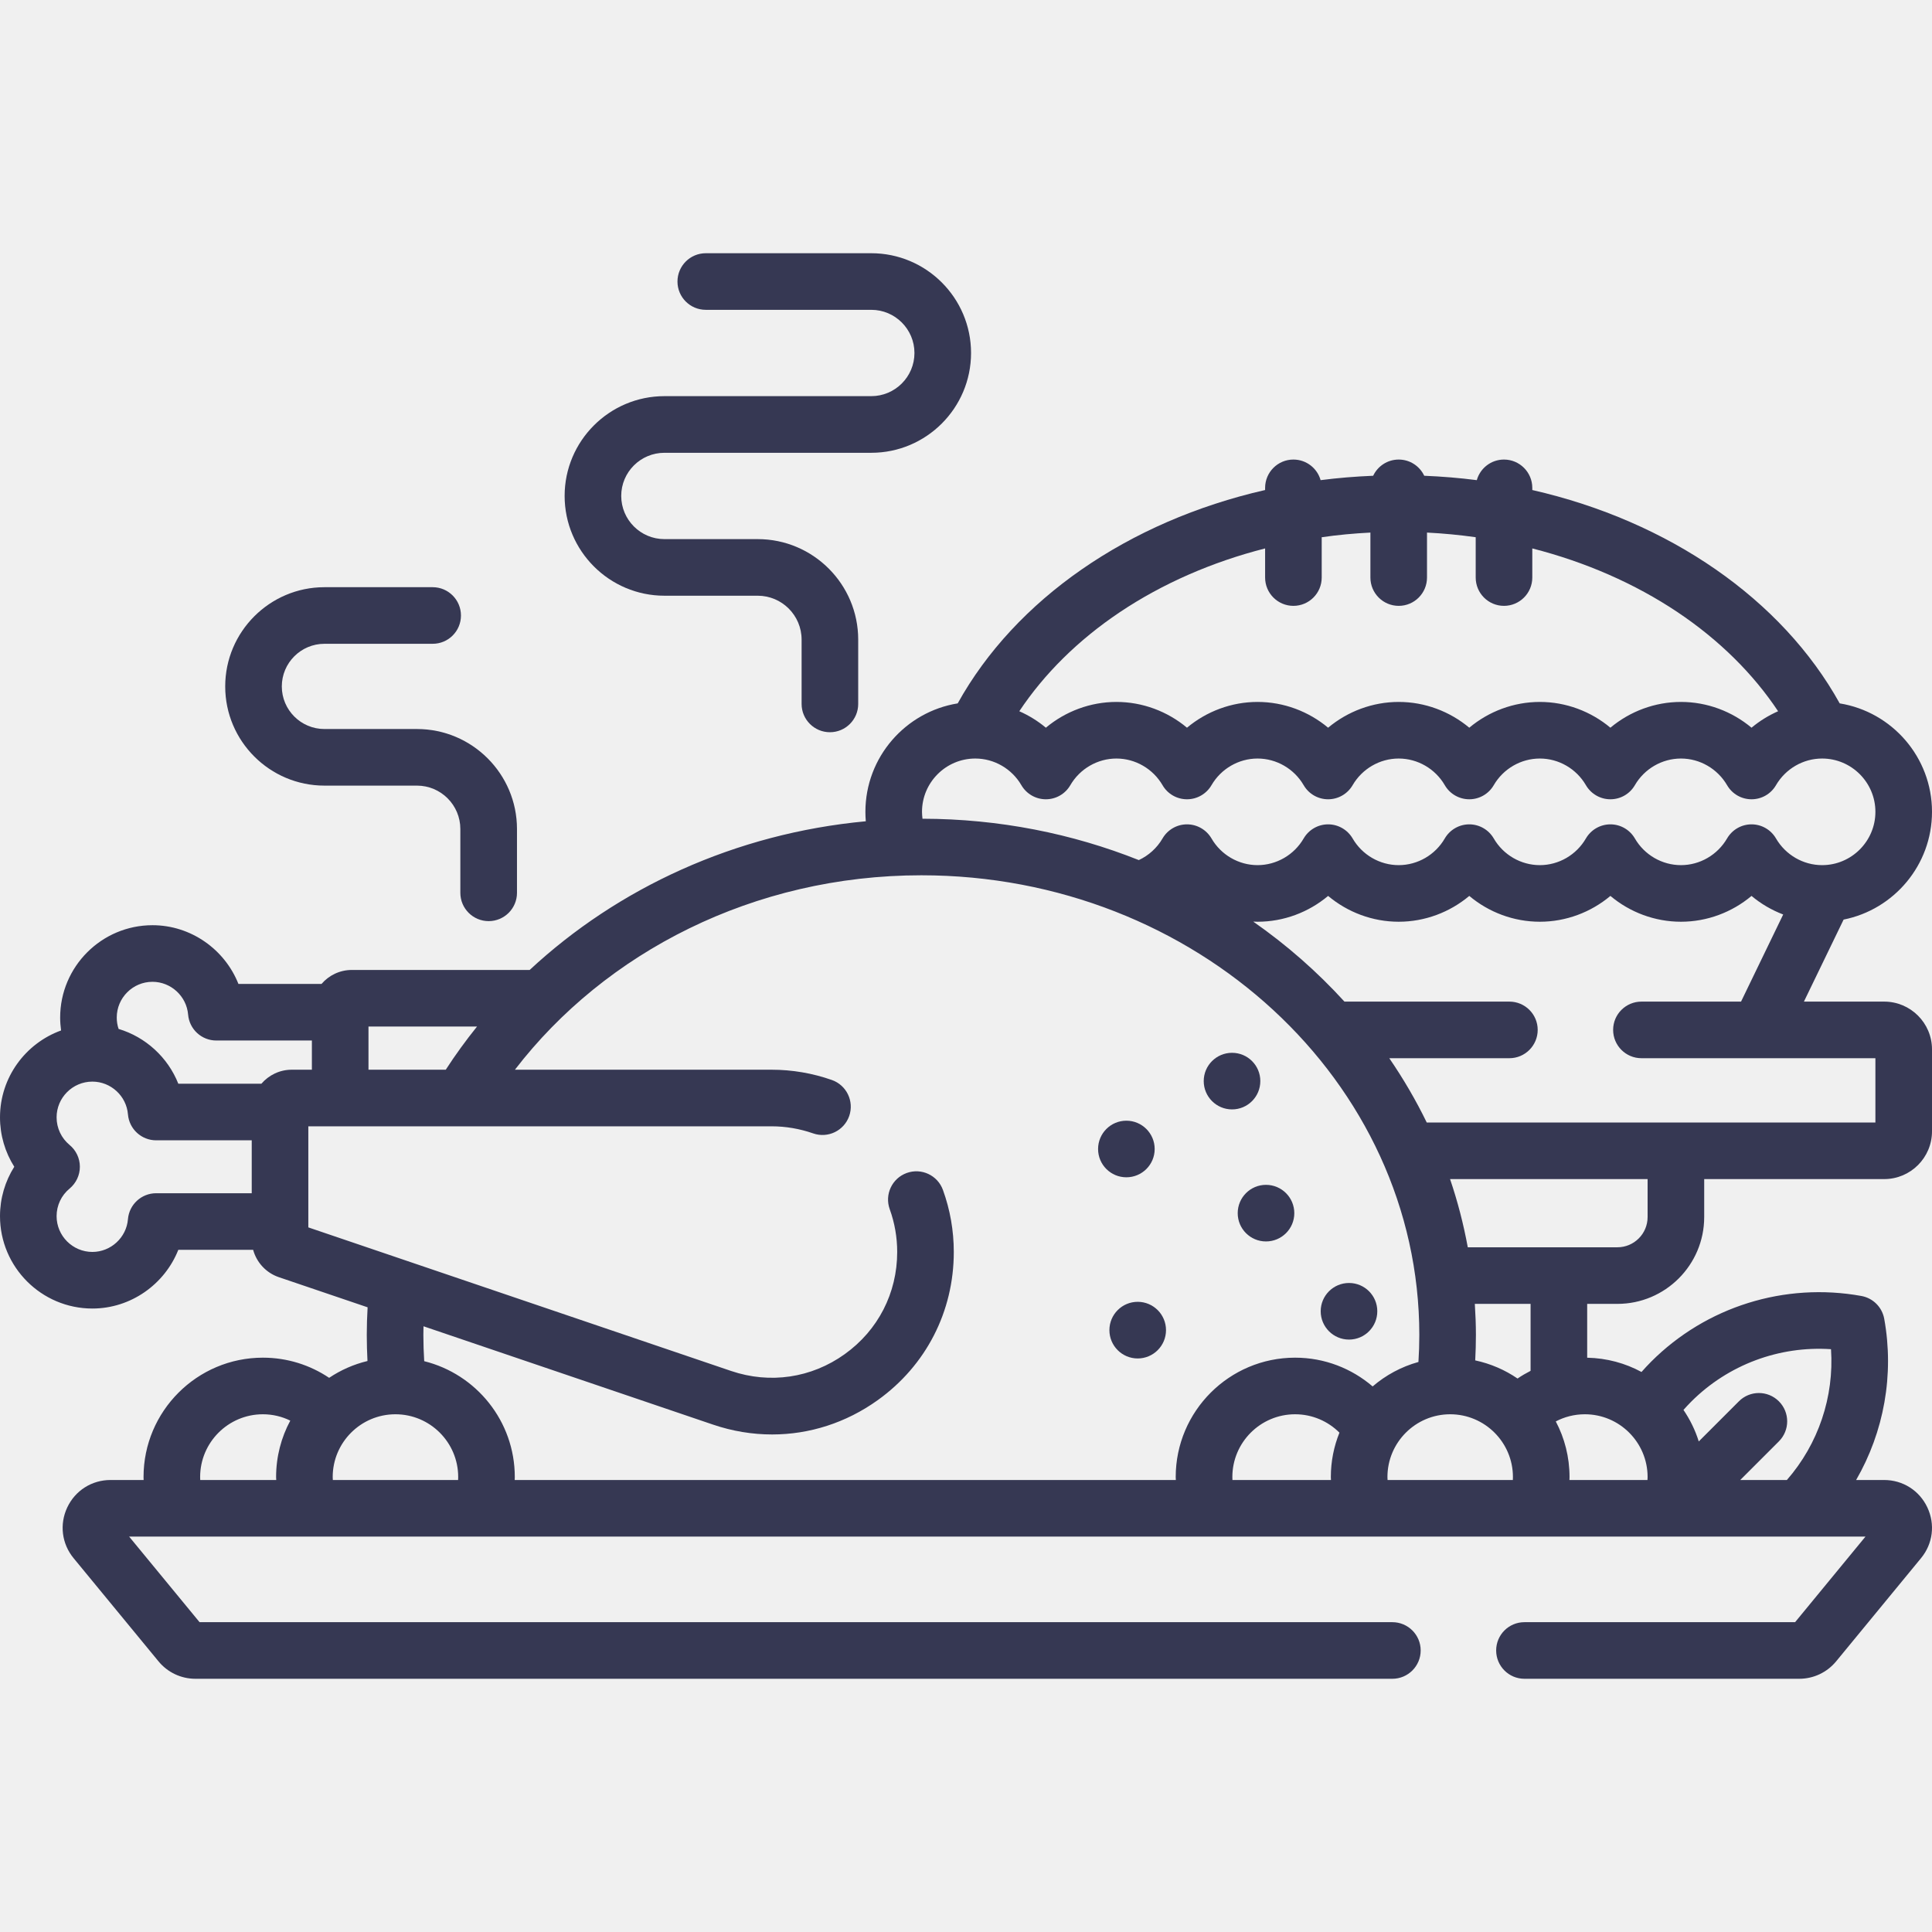
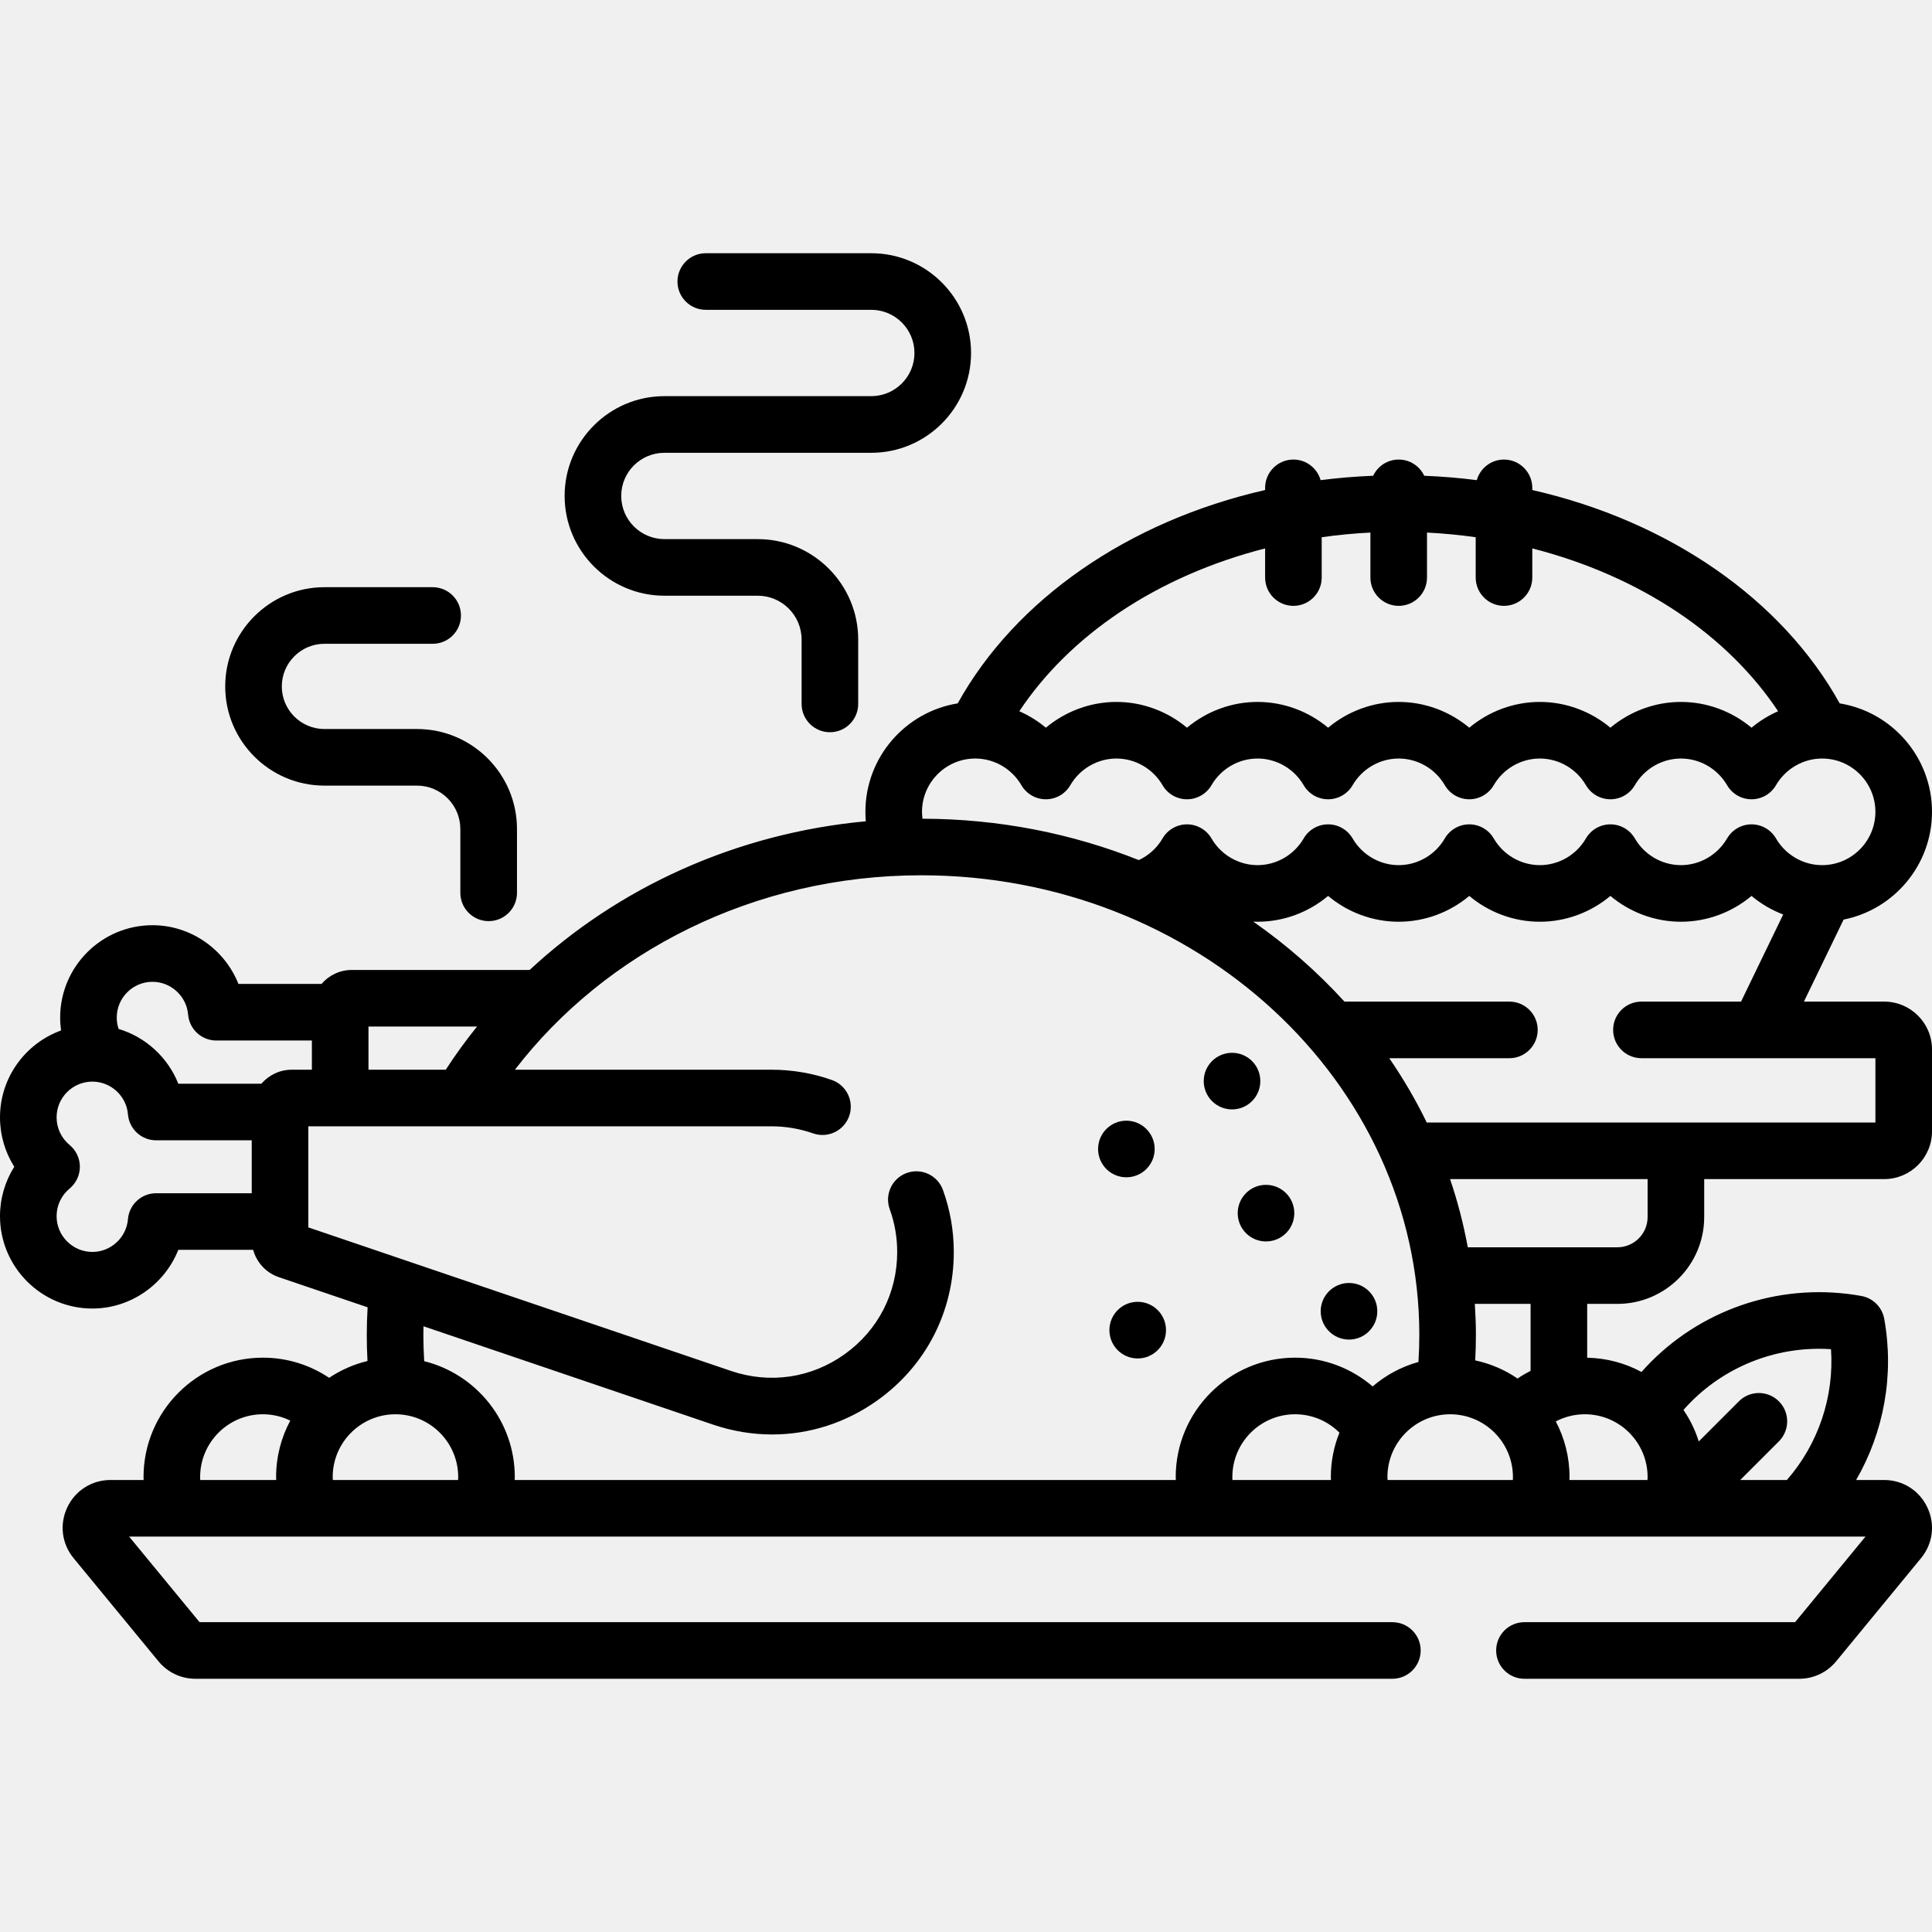
- <svg xmlns="http://www.w3.org/2000/svg" width="44" height="44" viewBox="0 0 44 44" fill="none">
-   <g clip-path="url(#clip0_0_199)">
-     <path d="M15.132 13.567H17.256C17.808 13.567 18.256 14.015 18.256 14.567V16.032C18.256 16.387 18.545 16.676 18.901 16.676C19.257 16.676 19.545 16.387 19.545 16.032V14.567C19.545 13.304 18.518 12.278 17.256 12.278H15.132C14.589 12.278 14.148 11.837 14.148 11.294C14.148 10.752 14.589 10.312 15.132 10.312H19.843C21.096 10.312 22.115 9.292 22.115 8.039C22.115 6.786 21.096 5.767 19.843 5.767H16.074C15.718 5.767 15.429 6.056 15.429 6.412C15.429 6.768 15.718 7.056 16.074 7.056H19.843C20.385 7.056 20.826 7.497 20.826 8.039C20.826 8.581 20.385 9.022 19.843 9.022H15.132C13.879 9.022 12.859 10.042 12.859 11.294C12.859 12.547 13.879 13.567 15.132 13.567Z" fill="#363853" />
-     <path d="M7.389 17.892H9.497C10.041 17.892 10.484 18.335 10.484 18.88V20.334C10.484 20.689 10.773 20.978 11.129 20.978C11.485 20.978 11.774 20.689 11.774 20.334V18.88C11.774 17.625 10.752 16.603 9.497 16.603H7.389C6.853 16.603 6.418 16.168 6.418 15.633C6.418 15.098 6.853 14.662 7.389 14.662H9.854C10.21 14.662 10.498 14.374 10.498 14.018C10.498 13.662 10.21 13.373 9.854 13.373H7.389C6.143 13.373 5.129 14.387 5.129 15.633C5.129 16.879 6.143 17.892 7.389 17.892Z" fill="#363853" />
-     <path d="M25.652 26.812C26.008 26.812 26.297 26.524 26.297 26.168C26.297 25.812 26.008 25.523 25.652 25.523C25.296 25.523 25.008 25.812 25.008 26.168C25.008 26.524 25.296 26.812 25.652 26.812Z" fill="#363853" />
-     <path d="M28.832 28.273C29.188 28.273 29.477 27.985 29.477 27.629C29.477 27.273 29.188 26.984 28.832 26.984C28.476 26.984 28.188 27.273 28.188 27.629C28.188 27.985 28.476 28.273 28.832 28.273Z" fill="#363853" />
-     <path d="M30.723 30.508C31.079 30.508 31.367 30.219 31.367 29.863C31.367 29.507 31.079 29.219 30.723 29.219C30.367 29.219 30.078 29.507 30.078 29.863C30.078 30.219 30.367 30.508 30.723 30.508Z" fill="#363853" />
-     <path d="M28.059 25.266C28.415 25.266 28.703 24.977 28.703 24.621C28.703 24.265 28.415 23.977 28.059 23.977C27.703 23.977 27.414 24.265 27.414 24.621C27.414 24.977 27.703 25.266 28.059 25.266Z" fill="#363853" />
-     <path d="M25.91 30.938C26.266 30.938 26.555 30.649 26.555 30.293C26.555 29.937 26.266 29.648 25.91 29.648C25.554 29.648 25.266 29.937 25.266 30.293C25.266 30.649 25.554 30.938 25.91 30.938Z" fill="#363853" />
-     <path d="M42.911 22.811H41.083L41.987 20.943C43.133 20.715 44 19.701 44 18.489C44 17.245 43.088 16.211 41.898 16.019C40.583 13.649 38.013 11.87 34.897 11.16V11.111C34.897 10.755 34.608 10.466 34.252 10.466C33.957 10.466 33.709 10.665 33.633 10.935C33.24 10.884 32.841 10.852 32.436 10.835C32.333 10.617 32.112 10.466 31.855 10.466C31.597 10.466 31.376 10.617 31.273 10.835C30.868 10.852 30.469 10.884 30.076 10.935C30 10.665 29.752 10.466 29.456 10.466C29.101 10.466 28.812 10.755 28.812 11.111V11.16C25.696 11.87 23.126 13.65 21.811 16.019C20.621 16.211 19.709 17.245 19.709 18.489C19.709 18.561 19.712 18.633 19.718 18.704C16.743 18.981 14.069 20.224 12.063 22.09H8.014C7.738 22.09 7.49 22.213 7.323 22.408H5.43C5.12 21.625 4.351 21.071 3.473 21.071C2.313 21.071 1.37 22.015 1.37 23.175C1.37 23.274 1.378 23.372 1.391 23.468C0.581 23.761 0 24.538 0 25.447C0 25.851 0.115 26.24 0.325 26.572C0.115 26.905 0 27.293 0 27.697C0 28.857 0.944 29.801 2.104 29.801C2.981 29.801 3.751 29.247 4.061 28.464H5.765C5.844 28.751 6.059 28.988 6.351 29.087L8.372 29.773C8.36 29.982 8.353 30.191 8.353 30.402C8.353 30.601 8.359 30.799 8.369 30.996C8.053 31.072 7.759 31.203 7.496 31.379C7.064 31.089 6.545 30.92 5.987 30.92C4.488 30.92 3.269 32.139 3.269 33.638C3.269 33.661 3.27 33.683 3.271 33.706H2.517C2.091 33.706 1.714 33.945 1.532 34.33C1.351 34.715 1.406 35.158 1.676 35.486L3.61 37.836C3.817 38.088 4.124 38.233 4.45 38.233H31.71C32.066 38.233 32.355 37.944 32.355 37.588C32.355 37.232 32.066 36.944 31.71 36.944H4.545L2.941 34.995H42.485L40.882 36.944H34.718C34.362 36.944 34.074 37.232 34.074 37.588C34.074 37.944 34.362 38.233 34.718 38.233H40.976C41.303 38.233 41.609 38.088 41.817 37.836L43.75 35.486C44.021 35.158 44.076 34.715 43.894 34.33C43.713 33.945 43.335 33.706 42.91 33.706H42.272C42.905 32.61 43.143 31.311 42.912 30.035C42.864 29.77 42.657 29.563 42.392 29.515C40.647 29.199 38.857 29.758 37.605 31.01C37.528 31.087 37.455 31.166 37.384 31.246C37.015 31.046 36.594 30.93 36.147 30.921V29.695H36.835C37.925 29.695 38.812 28.808 38.812 27.718V26.853H42.911C43.512 26.853 44 26.365 44 25.765V23.899C44 23.299 43.512 22.811 42.911 22.811ZM6.291 33.706H4.56C4.559 33.684 4.558 33.661 4.558 33.638C4.558 32.85 5.199 32.209 5.987 32.209C6.211 32.209 6.423 32.261 6.611 32.354C6.405 32.736 6.288 33.174 6.288 33.638C6.288 33.661 6.29 33.683 6.291 33.706ZM38.516 31.922C39.359 31.079 40.522 30.648 41.7 30.727C41.773 31.812 41.412 32.885 40.695 33.706H39.633L40.513 32.826C40.765 32.574 40.765 32.166 40.513 31.914C40.261 31.662 39.853 31.662 39.602 31.914L38.688 32.828C38.608 32.57 38.489 32.329 38.34 32.11C38.397 32.046 38.455 31.983 38.516 31.922ZM25.503 13.942C26.479 13.289 27.605 12.798 28.812 12.49V13.153C28.812 13.509 29.101 13.798 29.456 13.798C29.813 13.798 30.101 13.509 30.101 13.153V12.235C30.466 12.182 30.837 12.148 31.21 12.129V13.153C31.21 13.509 31.498 13.798 31.855 13.798C32.211 13.798 32.499 13.509 32.499 13.153V12.129C32.872 12.148 33.242 12.183 33.608 12.235V13.153C33.608 13.509 33.896 13.798 34.252 13.798C34.608 13.798 34.897 13.509 34.897 13.153V12.49C36.103 12.798 37.23 13.289 38.206 13.942C39.156 14.579 39.93 15.348 40.495 16.198C40.277 16.294 40.073 16.42 39.89 16.573C39.445 16.201 38.877 15.986 38.283 15.986C37.688 15.986 37.12 16.201 36.676 16.573C36.231 16.201 35.663 15.986 35.069 15.986C34.474 15.986 33.906 16.201 33.462 16.573C33.017 16.201 32.449 15.986 31.855 15.986C31.26 15.986 30.692 16.201 30.247 16.573C29.802 16.201 29.235 15.986 28.64 15.986C28.046 15.986 27.478 16.201 27.033 16.573C26.588 16.201 26.02 15.986 25.426 15.986C24.832 15.986 24.264 16.201 23.819 16.573C23.636 16.42 23.432 16.294 23.214 16.198C23.779 15.348 24.553 14.579 25.503 13.942ZM22.212 17.275C22.642 17.275 23.044 17.508 23.261 17.882C23.377 18.081 23.589 18.203 23.819 18.203C24.049 18.203 24.261 18.081 24.376 17.882C24.593 17.508 24.996 17.275 25.426 17.275C25.856 17.275 26.258 17.508 26.476 17.882C26.591 18.081 26.803 18.203 27.033 18.203C27.263 18.203 27.475 18.081 27.591 17.882C27.808 17.508 28.21 17.275 28.64 17.275C29.07 17.275 29.473 17.508 29.69 17.882C29.805 18.081 30.017 18.203 30.247 18.203C30.477 18.203 30.689 18.081 30.805 17.882C31.022 17.508 31.424 17.275 31.854 17.275C32.285 17.275 32.687 17.508 32.904 17.882C33.019 18.081 33.232 18.203 33.462 18.203C33.691 18.203 33.904 18.081 34.019 17.882C34.236 17.508 34.638 17.275 35.069 17.275C35.499 17.275 35.901 17.508 36.118 17.882C36.234 18.081 36.446 18.203 36.676 18.203C36.906 18.203 37.118 18.081 37.233 17.882C37.45 17.508 37.852 17.275 38.283 17.275C38.713 17.275 39.115 17.508 39.333 17.882C39.448 18.081 39.66 18.203 39.89 18.203C40.12 18.203 40.332 18.081 40.447 17.882C40.665 17.508 41.067 17.275 41.497 17.275C42.166 17.275 42.711 17.82 42.711 18.489C42.711 19.158 42.166 19.703 41.497 19.703C41.067 19.703 40.665 19.47 40.447 19.095C40.332 18.897 40.12 18.774 39.89 18.774C39.66 18.774 39.448 18.897 39.333 19.095C39.115 19.47 38.713 19.703 38.283 19.703C37.852 19.703 37.45 19.47 37.233 19.095C37.118 18.897 36.906 18.774 36.676 18.774C36.446 18.774 36.233 18.897 36.118 19.095C35.901 19.47 35.499 19.703 35.069 19.703C34.638 19.703 34.236 19.47 34.019 19.095C33.904 18.897 33.691 18.774 33.462 18.774C33.232 18.774 33.019 18.897 32.904 19.095C32.687 19.47 32.285 19.703 31.854 19.703C31.424 19.703 31.022 19.47 30.805 19.095C30.689 18.897 30.477 18.774 30.247 18.774C30.017 18.774 29.805 18.897 29.69 19.095C29.473 19.47 29.07 19.703 28.64 19.703C28.21 19.703 27.808 19.47 27.591 19.095C27.475 18.897 27.263 18.774 27.033 18.774C26.803 18.774 26.591 18.897 26.476 19.095C26.349 19.314 26.158 19.484 25.936 19.588C24.422 18.985 22.757 18.649 21.009 18.646C21.003 18.594 20.998 18.542 20.998 18.489C20.998 17.82 21.542 17.275 22.212 17.275ZM8.392 23.379H10.864C10.61 23.695 10.371 24.023 10.152 24.362H8.392V23.379ZM5.733 27.175H3.557C3.221 27.175 2.942 27.432 2.914 27.766C2.88 28.184 2.524 28.512 2.104 28.512C1.655 28.512 1.289 28.146 1.289 27.697C1.289 27.453 1.397 27.224 1.585 27.069C1.733 26.946 1.819 26.764 1.819 26.572C1.819 26.38 1.733 26.198 1.585 26.076C1.397 25.92 1.289 25.691 1.289 25.447C1.289 24.998 1.655 24.633 2.104 24.633C2.524 24.633 2.88 24.96 2.914 25.379C2.942 25.713 3.221 25.97 3.557 25.97H5.733V27.175H5.733ZM5.953 24.681H4.061C3.824 24.082 3.318 23.618 2.701 23.433C2.673 23.351 2.659 23.264 2.659 23.174C2.659 22.725 3.024 22.36 3.473 22.36C3.893 22.36 4.249 22.688 4.284 23.106C4.312 23.44 4.591 23.697 4.926 23.697H7.103V24.362H6.644C6.368 24.362 6.121 24.486 5.953 24.681ZM10.433 33.706H7.58C7.578 33.684 7.577 33.661 7.577 33.638C7.577 32.85 8.218 32.209 9.006 32.209C9.794 32.209 10.435 32.85 10.435 33.638C10.435 33.661 10.434 33.684 10.433 33.706ZM30.312 33.706H28.068C28.067 33.684 28.066 33.661 28.066 33.638C28.066 32.85 28.707 32.209 29.495 32.209C29.889 32.209 30.246 32.369 30.505 32.628C30.379 32.94 30.309 33.281 30.309 33.638C30.309 33.661 30.311 33.683 30.312 33.706ZM29.495 30.92C27.996 30.92 26.776 32.139 26.776 33.638C26.776 33.661 26.778 33.683 26.779 33.706H11.722C11.723 33.683 11.724 33.661 11.724 33.638C11.724 32.365 10.845 31.294 9.661 31C9.649 30.802 9.642 30.602 9.642 30.402C9.642 30.336 9.643 30.271 9.645 30.205L16.237 32.444C16.681 32.595 17.135 32.669 17.585 32.669C18.434 32.669 19.269 32.404 19.989 31.888C21.091 31.098 21.722 29.869 21.722 28.513C21.722 28.029 21.639 27.553 21.475 27.101C21.354 26.766 20.985 26.593 20.65 26.714C20.315 26.835 20.142 27.205 20.263 27.539C20.376 27.851 20.433 28.179 20.433 28.513C20.433 29.448 19.998 30.296 19.238 30.84C18.479 31.384 17.536 31.523 16.651 31.223L7.022 27.953V25.651H17.572C17.895 25.651 18.213 25.706 18.518 25.812C18.854 25.93 19.222 25.753 19.34 25.417C19.457 25.081 19.28 24.714 18.945 24.596C18.502 24.441 18.04 24.362 17.572 24.362H11.727C13.784 21.686 17.165 19.934 20.983 19.934C27.236 19.934 32.324 24.63 32.324 30.402C32.324 30.608 32.317 30.814 32.304 31.018C31.914 31.126 31.56 31.318 31.261 31.575C30.785 31.167 30.169 30.92 29.495 30.92ZM34.454 33.706H31.601C31.599 33.684 31.598 33.661 31.598 33.638C31.598 32.85 32.239 32.209 33.027 32.209C33.815 32.209 34.456 32.85 34.456 33.638C34.456 33.661 34.455 33.684 34.454 33.706ZM34.858 31.22C34.755 31.273 34.656 31.33 34.561 31.395C34.275 31.199 33.948 31.057 33.597 30.982C33.607 30.789 33.613 30.596 33.613 30.402C33.613 30.165 33.603 29.929 33.588 29.695H34.858V31.22ZM37.523 33.638C37.523 33.661 37.521 33.683 37.52 33.706H35.743C35.744 33.683 35.745 33.661 35.745 33.638C35.745 33.181 35.632 32.751 35.432 32.372C35.63 32.268 35.855 32.209 36.094 32.209C36.882 32.209 37.523 32.85 37.523 33.638ZM37.523 27.718C37.523 28.098 37.214 28.406 36.835 28.406H33.428C33.33 27.876 33.196 27.357 33.024 26.853H37.523V27.718ZM42.711 25.564H32.493C32.246 25.056 31.96 24.567 31.64 24.1H34.375C34.731 24.1 35.02 23.811 35.02 23.455C35.02 23.099 34.731 22.811 34.375 22.811H30.619C30.002 22.134 29.306 21.522 28.542 20.989C28.575 20.991 28.607 20.992 28.64 20.992C29.235 20.992 29.802 20.777 30.247 20.404C30.692 20.777 31.26 20.992 31.854 20.992C32.449 20.992 33.017 20.777 33.462 20.404C33.906 20.777 34.474 20.992 35.069 20.992C35.663 20.992 36.231 20.777 36.676 20.404C37.12 20.777 37.688 20.992 38.283 20.992C38.877 20.992 39.445 20.777 39.89 20.404C40.105 20.585 40.349 20.727 40.611 20.827L39.651 22.811H37.383C37.027 22.811 36.738 23.099 36.738 23.455C36.738 23.811 37.027 24.1 37.383 24.1H42.711V25.564Z" fill="#363853" />
-   </g>
-   <defs>
-     <clipPath id="clip0_0_199">
-       <rect width="44" height="44" fill="white" />
-     </clipPath>
-   </defs>
+ <svg xmlns="http://www.w3.org/2000/svg" width="44" height="44" viewBox="0 0 44 44">
+   <path d="M15.132 13.567H17.256C17.808 13.567 18.256 14.015 18.256 14.567V16.032C18.256 16.387 18.545 16.676 18.901 16.676C19.257 16.676 19.545 16.387 19.545 16.032V14.567C19.545 13.304 18.518 12.278 17.256 12.278H15.132C14.589 12.278 14.148 11.837 14.148 11.294C14.148 10.752 14.589 10.312 15.132 10.312H19.843C21.096 10.312 22.115 9.292 22.115 8.039C22.115 6.786 21.096 5.767 19.843 5.767H16.074C15.718 5.767 15.429 6.056 15.429 6.412C15.429 6.768 15.718 7.056 16.074 7.056H19.843C20.385 7.056 20.826 7.497 20.826 8.039C20.826 8.581 20.385 9.022 19.843 9.022H15.132C13.879 9.022 12.859 10.042 12.859 11.294C12.859 12.547 13.879 13.567 15.132 13.567Z" />
+   <path d="M7.389 17.892H9.497C10.041 17.892 10.484 18.335 10.484 18.88V20.334C10.484 20.689 10.773 20.978 11.129 20.978C11.485 20.978 11.774 20.689 11.774 20.334V18.88C11.774 17.625 10.752 16.603 9.497 16.603H7.389C6.853 16.603 6.418 16.168 6.418 15.633C6.418 15.098 6.853 14.662 7.389 14.662H9.854C10.21 14.662 10.498 14.374 10.498 14.018C10.498 13.662 10.21 13.373 9.854 13.373H7.389C6.143 13.373 5.129 14.387 5.129 15.633C5.129 16.879 6.143 17.892 7.389 17.892Z" />
+   <path d="M25.652 26.812C26.008 26.812 26.297 26.524 26.297 26.168C26.297 25.812 26.008 25.523 25.652 25.523C25.296 25.523 25.008 25.812 25.008 26.168C25.008 26.524 25.296 26.812 25.652 26.812Z" />
+   <path d="M28.832 28.273C29.188 28.273 29.477 27.985 29.477 27.629C29.477 27.273 29.188 26.984 28.832 26.984C28.476 26.984 28.188 27.273 28.188 27.629C28.188 27.985 28.476 28.273 28.832 28.273Z" />
+   <path d="M30.723 30.508C31.079 30.508 31.367 30.219 31.367 29.863C31.367 29.507 31.079 29.219 30.723 29.219C30.367 29.219 30.078 29.507 30.078 29.863C30.078 30.219 30.367 30.508 30.723 30.508Z" />
+   <path d="M28.059 25.266C28.415 25.266 28.703 24.977 28.703 24.621C28.703 24.265 28.415 23.977 28.059 23.977C27.703 23.977 27.414 24.265 27.414 24.621C27.414 24.977 27.703 25.266 28.059 25.266Z" />
+   <path d="M25.91 30.938C26.266 30.938 26.555 30.649 26.555 30.293C26.555 29.937 26.266 29.648 25.91 29.648C25.554 29.648 25.266 29.937 25.266 30.293C25.266 30.649 25.554 30.938 25.91 30.938Z" />
+   <path d="M42.911 22.811H41.083L41.987 20.943C43.133 20.715 44 19.701 44 18.489C44 17.245 43.088 16.211 41.898 16.019C40.583 13.649 38.013 11.87 34.897 11.16V11.111C34.897 10.755 34.608 10.466 34.252 10.466C33.957 10.466 33.709 10.665 33.633 10.935C33.24 10.884 32.841 10.852 32.436 10.835C32.333 10.617 32.112 10.466 31.855 10.466C31.597 10.466 31.376 10.617 31.273 10.835C30.868 10.852 30.469 10.884 30.076 10.935C30 10.665 29.752 10.466 29.456 10.466C29.101 10.466 28.812 10.755 28.812 11.111V11.16C25.696 11.87 23.126 13.65 21.811 16.019C20.621 16.211 19.709 17.245 19.709 18.489C19.709 18.561 19.712 18.633 19.718 18.704C16.743 18.981 14.069 20.224 12.063 22.09H8.014C7.738 22.09 7.49 22.213 7.323 22.408H5.43C5.12 21.625 4.351 21.071 3.473 21.071C2.313 21.071 1.37 22.015 1.37 23.175C1.37 23.274 1.378 23.372 1.391 23.468C0.581 23.761 0 24.538 0 25.447C0 25.851 0.115 26.24 0.325 26.572C0.115 26.905 0 27.293 0 27.697C0 28.857 0.944 29.801 2.104 29.801C2.981 29.801 3.751 29.247 4.061 28.464H5.765C5.844 28.751 6.059 28.988 6.351 29.087L8.372 29.773C8.36 29.982 8.353 30.191 8.353 30.402C8.353 30.601 8.359 30.799 8.369 30.996C8.053 31.072 7.759 31.203 7.496 31.379C7.064 31.089 6.545 30.92 5.987 30.92C4.488 30.92 3.269 32.139 3.269 33.638C3.269 33.661 3.27 33.683 3.271 33.706H2.517C2.091 33.706 1.714 33.945 1.532 34.33C1.351 34.715 1.406 35.158 1.676 35.486L3.61 37.836C3.817 38.088 4.124 38.233 4.45 38.233H31.71C32.066 38.233 32.355 37.944 32.355 37.588C32.355 37.232 32.066 36.944 31.71 36.944H4.545L2.941 34.995H42.485L40.882 36.944H34.718C34.362 36.944 34.074 37.232 34.074 37.588C34.074 37.944 34.362 38.233 34.718 38.233H40.976C41.303 38.233 41.609 38.088 41.817 37.836L43.75 35.486C44.021 35.158 44.076 34.715 43.894 34.33C43.713 33.945 43.335 33.706 42.91 33.706H42.272C42.905 32.61 43.143 31.311 42.912 30.035C42.864 29.77 42.657 29.563 42.392 29.515C40.647 29.199 38.857 29.758 37.605 31.01C37.528 31.087 37.455 31.166 37.384 31.246C37.015 31.046 36.594 30.93 36.147 30.921V29.695H36.835C37.925 29.695 38.812 28.808 38.812 27.718V26.853H42.911C43.512 26.853 44 26.365 44 25.765V23.899C44 23.299 43.512 22.811 42.911 22.811ZM6.291 33.706H4.56C4.559 33.684 4.558 33.661 4.558 33.638C4.558 32.85 5.199 32.209 5.987 32.209C6.211 32.209 6.423 32.261 6.611 32.354C6.405 32.736 6.288 33.174 6.288 33.638C6.288 33.661 6.29 33.683 6.291 33.706ZM38.516 31.922C39.359 31.079 40.522 30.648 41.7 30.727C41.773 31.812 41.412 32.885 40.695 33.706H39.633L40.513 32.826C40.765 32.574 40.765 32.166 40.513 31.914C40.261 31.662 39.853 31.662 39.602 31.914L38.688 32.828C38.608 32.57 38.489 32.329 38.34 32.11C38.397 32.046 38.455 31.983 38.516 31.922ZM25.503 13.942C26.479 13.289 27.605 12.798 28.812 12.49V13.153C28.812 13.509 29.101 13.798 29.456 13.798C29.813 13.798 30.101 13.509 30.101 13.153V12.235C30.466 12.182 30.837 12.148 31.21 12.129V13.153C31.21 13.509 31.498 13.798 31.855 13.798C32.211 13.798 32.499 13.509 32.499 13.153V12.129C32.872 12.148 33.242 12.183 33.608 12.235V13.153C33.608 13.509 33.896 13.798 34.252 13.798C34.608 13.798 34.897 13.509 34.897 13.153V12.49C36.103 12.798 37.23 13.289 38.206 13.942C39.156 14.579 39.93 15.348 40.495 16.198C40.277 16.294 40.073 16.42 39.89 16.573C39.445 16.201 38.877 15.986 38.283 15.986C37.688 15.986 37.12 16.201 36.676 16.573C36.231 16.201 35.663 15.986 35.069 15.986C34.474 15.986 33.906 16.201 33.462 16.573C33.017 16.201 32.449 15.986 31.855 15.986C31.26 15.986 30.692 16.201 30.247 16.573C29.802 16.201 29.235 15.986 28.64 15.986C28.046 15.986 27.478 16.201 27.033 16.573C26.588 16.201 26.02 15.986 25.426 15.986C24.832 15.986 24.264 16.201 23.819 16.573C23.636 16.42 23.432 16.294 23.214 16.198C23.779 15.348 24.553 14.579 25.503 13.942ZM22.212 17.275C22.642 17.275 23.044 17.508 23.261 17.882C23.377 18.081 23.589 18.203 23.819 18.203C24.049 18.203 24.261 18.081 24.376 17.882C24.593 17.508 24.996 17.275 25.426 17.275C25.856 17.275 26.258 17.508 26.476 17.882C26.591 18.081 26.803 18.203 27.033 18.203C27.263 18.203 27.475 18.081 27.591 17.882C27.808 17.508 28.21 17.275 28.64 17.275C29.07 17.275 29.473 17.508 29.69 17.882C29.805 18.081 30.017 18.203 30.247 18.203C30.477 18.203 30.689 18.081 30.805 17.882C31.022 17.508 31.424 17.275 31.854 17.275C32.285 17.275 32.687 17.508 32.904 17.882C33.019 18.081 33.232 18.203 33.462 18.203C33.691 18.203 33.904 18.081 34.019 17.882C34.236 17.508 34.638 17.275 35.069 17.275C35.499 17.275 35.901 17.508 36.118 17.882C36.234 18.081 36.446 18.203 36.676 18.203C36.906 18.203 37.118 18.081 37.233 17.882C37.45 17.508 37.852 17.275 38.283 17.275C38.713 17.275 39.115 17.508 39.333 17.882C39.448 18.081 39.66 18.203 39.89 18.203C40.12 18.203 40.332 18.081 40.447 17.882C40.665 17.508 41.067 17.275 41.497 17.275C42.166 17.275 42.711 17.82 42.711 18.489C42.711 19.158 42.166 19.703 41.497 19.703C41.067 19.703 40.665 19.47 40.447 19.095C40.332 18.897 40.12 18.774 39.89 18.774C39.66 18.774 39.448 18.897 39.333 19.095C39.115 19.47 38.713 19.703 38.283 19.703C37.852 19.703 37.45 19.47 37.233 19.095C37.118 18.897 36.906 18.774 36.676 18.774C36.446 18.774 36.233 18.897 36.118 19.095C35.901 19.47 35.499 19.703 35.069 19.703C34.638 19.703 34.236 19.47 34.019 19.095C33.904 18.897 33.691 18.774 33.462 18.774C33.232 18.774 33.019 18.897 32.904 19.095C32.687 19.47 32.285 19.703 31.854 19.703C31.424 19.703 31.022 19.47 30.805 19.095C30.689 18.897 30.477 18.774 30.247 18.774C30.017 18.774 29.805 18.897 29.69 19.095C29.473 19.47 29.07 19.703 28.64 19.703C28.21 19.703 27.808 19.47 27.591 19.095C27.475 18.897 27.263 18.774 27.033 18.774C26.803 18.774 26.591 18.897 26.476 19.095C26.349 19.314 26.158 19.484 25.936 19.588C24.422 18.985 22.757 18.649 21.009 18.646C21.003 18.594 20.998 18.542 20.998 18.489C20.998 17.82 21.542 17.275 22.212 17.275ZM8.392 23.379H10.864C10.61 23.695 10.371 24.023 10.152 24.362H8.392V23.379ZM5.733 27.175H3.557C3.221 27.175 2.942 27.432 2.914 27.766C2.88 28.184 2.524 28.512 2.104 28.512C1.655 28.512 1.289 28.146 1.289 27.697C1.289 27.453 1.397 27.224 1.585 27.069C1.733 26.946 1.819 26.764 1.819 26.572C1.819 26.38 1.733 26.198 1.585 26.076C1.397 25.92 1.289 25.691 1.289 25.447C1.289 24.998 1.655 24.633 2.104 24.633C2.524 24.633 2.88 24.96 2.914 25.379C2.942 25.713 3.221 25.97 3.557 25.97H5.733V27.175H5.733ZM5.953 24.681H4.061C3.824 24.082 3.318 23.618 2.701 23.433C2.673 23.351 2.659 23.264 2.659 23.174C2.659 22.725 3.024 22.36 3.473 22.36C3.893 22.36 4.249 22.688 4.284 23.106C4.312 23.44 4.591 23.697 4.926 23.697H7.103V24.362H6.644C6.368 24.362 6.121 24.486 5.953 24.681ZM10.433 33.706H7.58C7.578 33.684 7.577 33.661 7.577 33.638C7.577 32.85 8.218 32.209 9.006 32.209C9.794 32.209 10.435 32.85 10.435 33.638C10.435 33.661 10.434 33.684 10.433 33.706ZM30.312 33.706H28.068C28.067 33.684 28.066 33.661 28.066 33.638C28.066 32.85 28.707 32.209 29.495 32.209C29.889 32.209 30.246 32.369 30.505 32.628C30.379 32.94 30.309 33.281 30.309 33.638C30.309 33.661 30.311 33.683 30.312 33.706ZM29.495 30.92C27.996 30.92 26.776 32.139 26.776 33.638C26.776 33.661 26.778 33.683 26.779 33.706H11.722C11.723 33.683 11.724 33.661 11.724 33.638C11.724 32.365 10.845 31.294 9.661 31C9.649 30.802 9.642 30.602 9.642 30.402C9.642 30.336 9.643 30.271 9.645 30.205L16.237 32.444C16.681 32.595 17.135 32.669 17.585 32.669C18.434 32.669 19.269 32.404 19.989 31.888C21.091 31.098 21.722 29.869 21.722 28.513C21.722 28.029 21.639 27.553 21.475 27.101C21.354 26.766 20.985 26.593 20.65 26.714C20.315 26.835 20.142 27.205 20.263 27.539C20.376 27.851 20.433 28.179 20.433 28.513C20.433 29.448 19.998 30.296 19.238 30.84C18.479 31.384 17.536 31.523 16.651 31.223L7.022 27.953V25.651H17.572C17.895 25.651 18.213 25.706 18.518 25.812C18.854 25.93 19.222 25.753 19.34 25.417C19.457 25.081 19.28 24.714 18.945 24.596C18.502 24.441 18.04 24.362 17.572 24.362H11.727C13.784 21.686 17.165 19.934 20.983 19.934C27.236 19.934 32.324 24.63 32.324 30.402C32.324 30.608 32.317 30.814 32.304 31.018C31.914 31.126 31.56 31.318 31.261 31.575C30.785 31.167 30.169 30.92 29.495 30.92ZM34.454 33.706H31.601C31.599 33.684 31.598 33.661 31.598 33.638C31.598 32.85 32.239 32.209 33.027 32.209C33.815 32.209 34.456 32.85 34.456 33.638C34.456 33.661 34.455 33.684 34.454 33.706ZM34.858 31.22C34.755 31.273 34.656 31.33 34.561 31.395C34.275 31.199 33.948 31.057 33.597 30.982C33.607 30.789 33.613 30.596 33.613 30.402C33.613 30.165 33.603 29.929 33.588 29.695H34.858V31.22ZM37.523 33.638C37.523 33.661 37.521 33.683 37.52 33.706H35.743C35.744 33.683 35.745 33.661 35.745 33.638C35.745 33.181 35.632 32.751 35.432 32.372C35.63 32.268 35.855 32.209 36.094 32.209C36.882 32.209 37.523 32.85 37.523 33.638ZM37.523 27.718C37.523 28.098 37.214 28.406 36.835 28.406H33.428C33.33 27.876 33.196 27.357 33.024 26.853H37.523V27.718ZM42.711 25.564H32.493C32.246 25.056 31.96 24.567 31.64 24.1H34.375C34.731 24.1 35.02 23.811 35.02 23.455C35.02 23.099 34.731 22.811 34.375 22.811H30.619C30.002 22.134 29.306 21.522 28.542 20.989C28.575 20.991 28.607 20.992 28.64 20.992C29.235 20.992 29.802 20.777 30.247 20.404C30.692 20.777 31.26 20.992 31.854 20.992C32.449 20.992 33.017 20.777 33.462 20.404C33.906 20.777 34.474 20.992 35.069 20.992C35.663 20.992 36.231 20.777 36.676 20.404C37.12 20.777 37.688 20.992 38.283 20.992C38.877 20.992 39.445 20.777 39.89 20.404C40.105 20.585 40.349 20.727 40.611 20.827L39.651 22.811H37.383C37.027 22.811 36.738 23.099 36.738 23.455C36.738 23.811 37.027 24.1 37.383 24.1H42.711V25.564Z" />
</svg>
